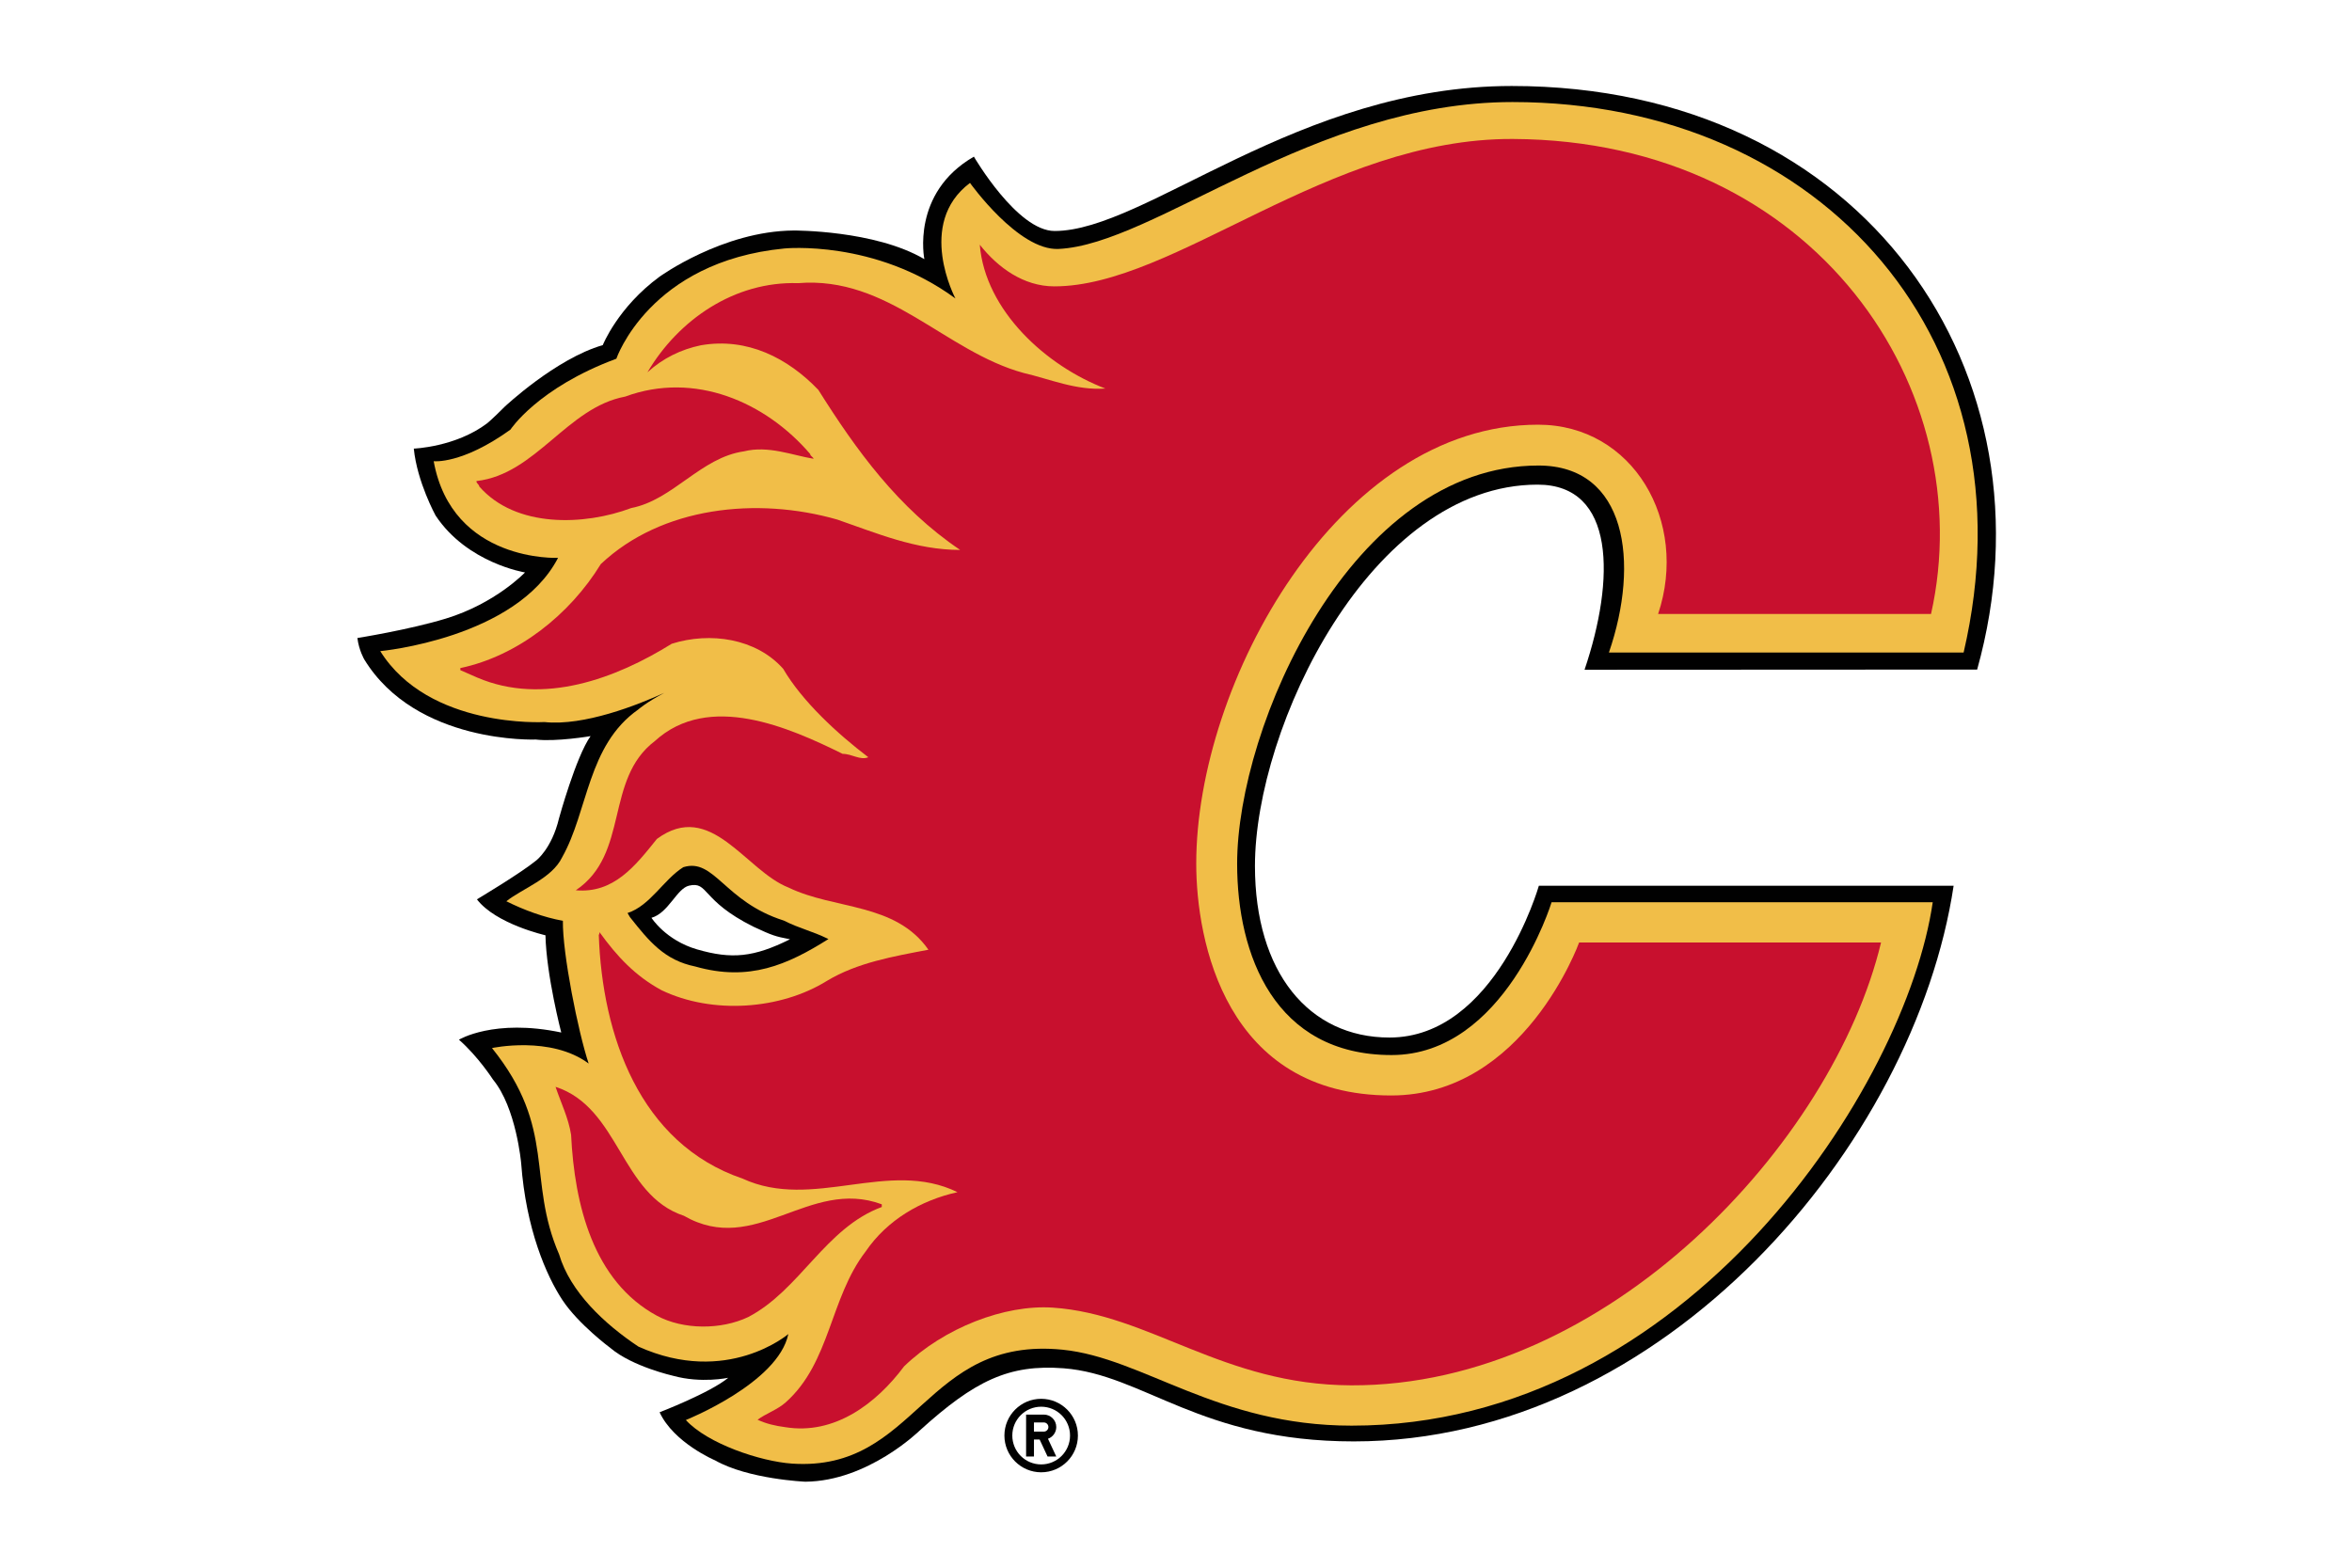
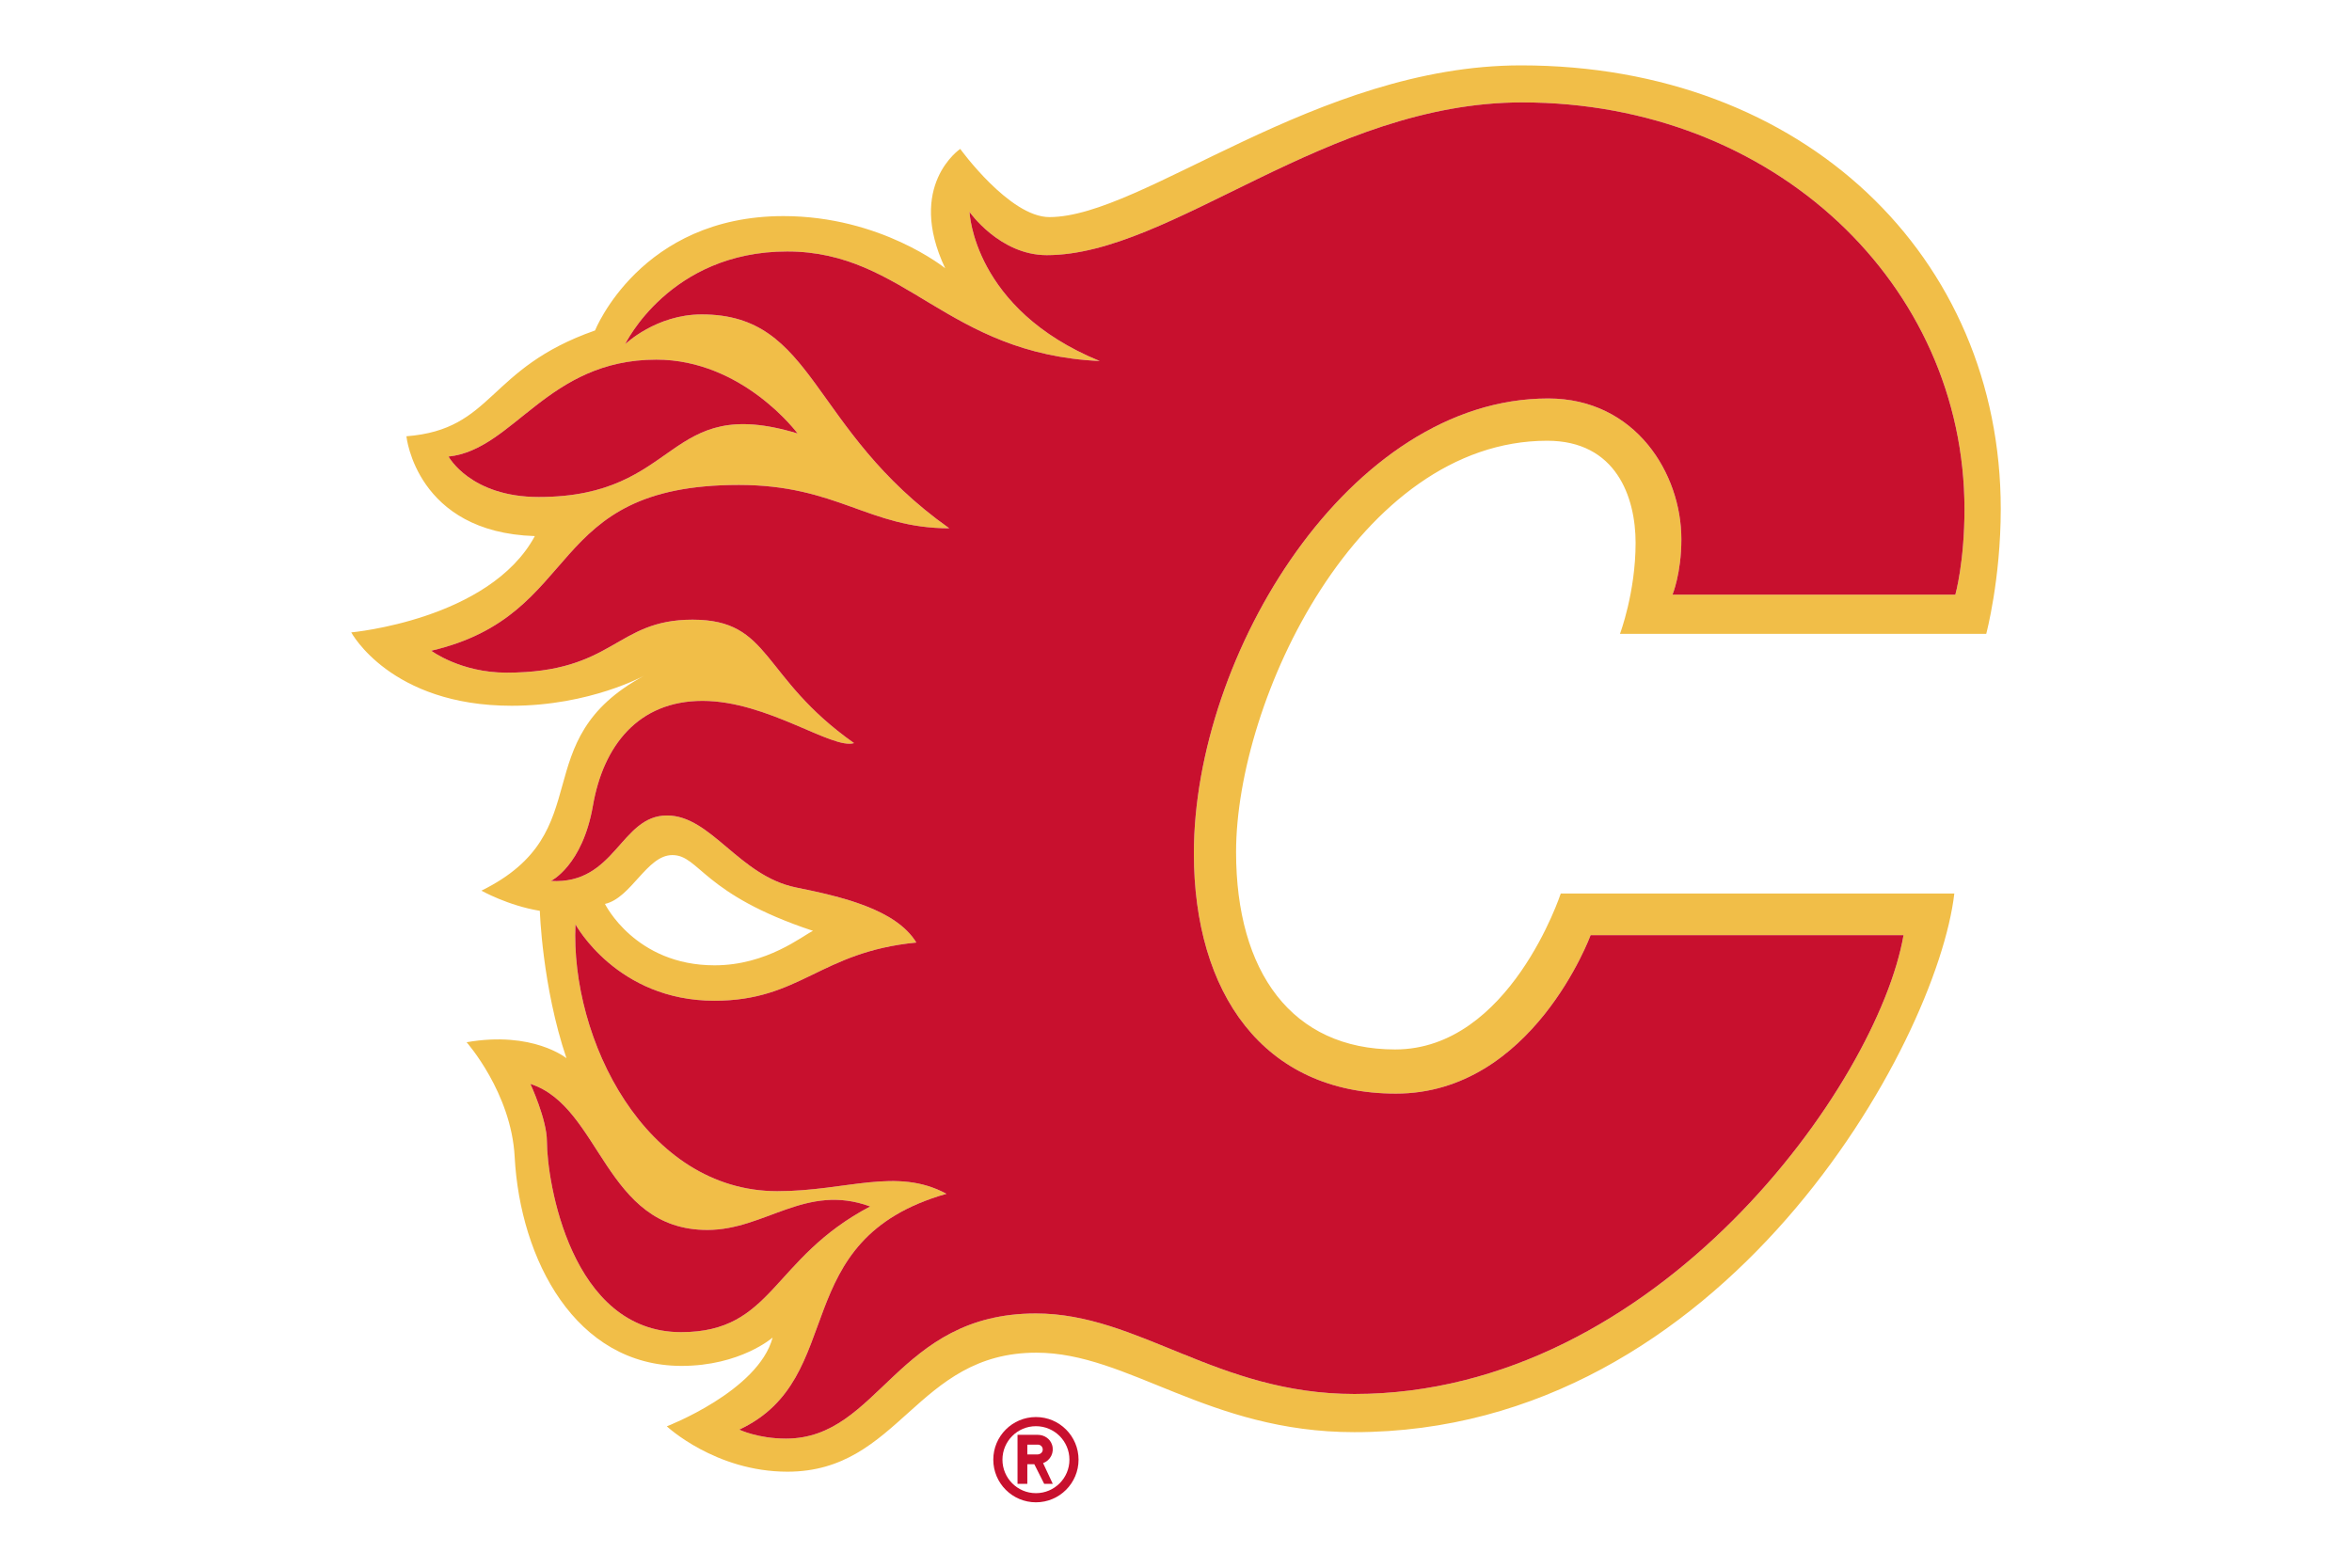
- <svg xmlns="http://www.w3.org/2000/svg" viewBox="0 0 960 640">
-   <path fill="#010101" d="M424.969 571.056c-8.282 0-15.005 6.714-15.005 15.001 0 8.278 6.723 15.001 15.005 15.001s14.995-6.723 14.995-15c0-8.288-6.713-15.002-14.995-15.002zm0 26.784a11.772 11.772 0 0 1-11.782-11.783c0-6.51 5.264-11.774 11.782-11.774 6.51 0 11.78 5.264 11.78 11.774 0 6.512-5.27 11.783-11.78 11.783zm6.164-15.26a5.085 5.085 0 0 0-5.09-5.082h-7.228v17.123h3.213v-6.954h2.305l3.246 6.954h3.554l-3.39-7.251a5.095 5.095 0 0 0 3.39-4.79zm-5.09 1.872h-4.015v-3.747h4.014c1.033 0 1.878.839 1.878 1.875a1.878 1.878 0 0 1-1.878 1.872z" />
-   <path fill="none" d="M782.61 105.683C745.565 56.877 686.76 30 617.026 30c-53.92 0-97.81 21.799-133.076 39.315-21.478 10.668-40.027 19.88-53.507 19.88-8.494 0-21.792-16.263-28.523-27.813l-2.56-4.393-4.402 2.54c-17.452 10.065-22.733 26.095-23.298 37.84-19.837-8.102-44.52-8.367-47.752-8.367-30.226.202-56.569 19.004-57.7 19.823-14.257 10.444-21.382 22.817-23.872 27.872-19.47 6.577-39.031 24.865-39.998 25.777-4.642 4.663-6.6 6.276-6.596 6.276-11.384 8.584-26.881 9.285-27.028 9.292l-5.443.191.546 5.42c1.461 14.534 9.194 28.71 9.742 29.665 8.59 12.947 21.32 19.522 30.093 22.703-5.169 3.78-13.07 8.554-23.169 11.632-14.504 4.426-35.198 7.735-35.406 7.767l-4.854.77.587 4.88c.7 5.837 3.163 10.201 3.5 10.775 20.477 33.493 64.323 35.19 72.906 35.19.543 0 .962-.006 1.242-.013 3.748.4 9.074.203 13.577-.215-4.473 10.448-8.246 23.947-8.822 26.05-2.446 10.27-7.274 14.227-7.585 14.473-6.182 5.048-23.405 15.335-23.578 15.438l-4.923 2.935 3.485 4.552c6.702 8.753 20.322 13.596 27.095 15.552.68 10.275 2.963 21.933 4.62 29.375a87.58 87.58 0 0 0-11.292-.757c-16.893 0-25.99 5.44-26.37 5.671l-5.924 3.62 5.22 4.574c7.26 6.362 12.896 15.09 12.952 15.177l.364.502c8.371 10.114 10.334 31.092 10.345 31.225 2.357 32.051 13.14 51.482 17.674 58.352 6.974 10.552 20.302 20.493 20.606 20.704 9.758 8.27 27.018 12.233 27.51 12.337 1.34.371 2.714.686 4.12.947-4.13 1.848-7.935 3.4-10.141 4.25l-5.085 1.958 2.284 4.945c6.152 13.326 22.51 20.973 24.965 22.06 14.6 8.138 37.95 9.208 38.942 9.249l.125.004h.127c27.317-.207 49.218-21.377 49.992-22.142 22.71-20.596 34.986-25.702 55.004-24.171 12.108.931 23.034 5.6 35.684 11.004 19.662 8.401 44.13 18.858 83.136 18.858 126.751 0 233.422-121.846 249.884-231.202l.882-5.863-179.066.004-1.06 3.696c-.167.583-17.163 58.284-56.057 58.284-30.728 0-49.819-24.885-49.819-64.945 0-52.887 45.472-150.568 110.268-150.568 7.562 0 12.988 2.438 16.59 7.459 7.751 10.805 6.882 34.323-2.27 61.38l-2.281 6.743 171.24-.089 1.042-3.728c16.919-60.598 6.236-122.21-29.308-169.037zm-496.7 276.99a30.97 30.97 0 0 1-12.12-6.768c1.944-1.717 3.544-3.705 4.965-5.471 1.156-1.436 2.9-3.606 3.64-3.9.504-.115.787-.139.919-.141.394.271 1.246 1.188 1.94 1.934 2.974 3.202 7.951 8.561 20.049 14.586.759.356 1.461.681 2.115.981-6.942 1.742-12.636 1.354-21.508-1.22z" />
-   <path fill="#010101" d="M807.001 273.346c33.565-120.215-45.366-238.242-189.975-238.242-87.149 0-149.426 59.196-186.583 59.196-15.282 0-32.935-30.35-32.935-30.35-25.777 14.867-20.22 41.843-20.22 41.843-20.208-11.89-53.345-11.688-53.345-11.688-28.941.195-54.719 18.837-54.719 18.837-17.044 12.488-23.194 27.945-23.194 27.945-19.24 5.561-40.075 25.19-40.075 25.19-5.141 5.161-7.135 6.746-7.135 6.746-12.883 9.714-29.925 10.319-29.925 10.319 1.373 13.662 8.917 27.353 8.917 27.353 12.889 19.427 36.477 23.203 36.477 23.203s-12.002 12.645-32.316 18.837c-15.025 4.586-36.095 7.927-36.095 7.927.594 4.957 2.785 8.72 2.785 8.72 21.222 34.71 70.008 32.728 70.008 32.728 8.317.987 22.382-1.391 22.382-1.391-5.946 8.324-12.874 33.519-12.874 33.519-2.974 12.49-9.322 17.247-9.322 17.247-6.55 5.346-24.193 15.867-24.193 15.867 7.735 10.103 27.97 14.67 27.97 14.67.385 16.458 6.444 39.687 6.444 39.687-27.47-5.782-41.753 2.943-41.753 2.943 7.927 6.946 13.886 16.264 13.886 16.264 9.512 11.493 11.502 34.105 11.502 34.105 1.982 26.966 10.306 46.003 16.84 55.911 6.56 9.922 19.649 19.624 19.649 19.624 8.914 7.556 25.57 11.312 25.57 11.312 11.511 3.183 22.47.805 22.47.805-7.399 6.141-28.018 14.074-28.018 14.074 5.766 12.488 22.608 19.624 22.608 19.624 13.678 7.75 36.879 8.725 36.879 8.725 25.568-.195 46.601-20.818 46.601-20.818 22.541-20.447 36.496-27.192 58.823-25.48 32.747 2.516 55.642 29.847 118.43 29.847 126.659 0 228.943-121.275 244.836-226.857H628.112s-17.68 61.984-60.964 61.984c-32.98 0-54.923-26.714-54.923-70.049 0-56.672 47.26-155.673 115.372-155.673 31.871 0 31.658 38.615 19.155 75.578l160.25-.082zM284.482 387.573c-12.783-3.724-18.577-12.885-18.577-12.885 6.948-1.951 10.316-11.954 15.332-13.124 8.052-1.876 4.794 6.045 26.222 16.724 7.852 3.661 8.921 3.993 14.998 5.164-14.804 7.353-23.768 8.248-37.975 4.121z" />
-   <path fill="#F1BE48" d="M617.341 41.66c-81.102 0-146.08 58.22-185.326 59.97-16.389.728-36.094-26.954-36.094-26.954-22.196 16.648-5.951 47.174-5.951 47.174-32.89-24.184-69.827-20.41-69.827-20.41-55.098 5.347-68.574 45.008-68.574 45.008-32.126 11.892-43.225 28.941-43.225 28.941-19.843 14.27-31.33 12.904-31.33 12.904 7.55 41.442 50.761 39.454 50.761 39.454-17.052 32.915-72.571 38.075-72.571 38.075 19.822 31.721 67.012 28.952 67.012 28.952 16.141 1.725 38.095-6.995 48.91-11.903-7.235 3.789-10.61 6.775-10.61 6.775-20.828 14.647-20.363 41.38-31.104 60.405-4.134 8.55-16.126 12.646-22.743 17.88 7.161 3.586 15.349 6.594 23.08 7.978-.197 13.262 6.23 45.429 10.518 58.27-15.47-11.5-39.453-6.316-39.453-6.316 26.578 33.08 14.08 53.5 27.414 84.279 4.496 15.224 18.388 28.311 32.353 37.597 36.195 16.294 61.183-5.121 61.183-5.121-4.15 20.04-41.823 35.1-41.823 35.1 8.82 9.655 30.475 16.936 43.421 17.798 51.137 3.36 53.775-52.289 110.464-46.494 32.875 3.366 62.998 30.992 117.86 30.992 137.245 0 226.38-138.933 237.184-213.674H633.296s-19.075 62.378-65.31 62.378c-47.877 0-63.035-41.058-63.035-78.075 0-56.277 46.734-162.595 122.985-162.595 35.949 0 41.471 39.434 28.764 76.34h144.777C830.82 140.377 744.439 41.66 617.34 41.66zM278.895 354.027c12.747-3.94 16.704 14.105 41.008 21.786 6.94 3.466 11.074 4.059 18.246 7.543-16.773 10.564-32.383 17.465-54.371 11.211-12.516-2.549-18.779-10.19-26.65-20.145l-.985-1.686c9.264-3.02 14.655-13.602 22.752-18.71z" />
+ <svg xmlns="http://www.w3.org/2000/svg" viewBox="0 0 960 640" xml:space="preserve">
+   <path fill="#F1BE48" d="M810.708 258.763s5.923-22.17 5.923-51.013c0-102.637-80.046-181.06-195.855-181.06-83.44 0-154.339 61.938-192.458 61.938-16.266 0-36.387-27.839-36.387-27.839s-22.144 14.882-6.146 48.721c0 0-26.218-21.29-66.033-21.29-58.327 0-76.878 46.692-76.878 46.692-44.368 15.537-41.097 40.365-76.989 43.2 0 0 3.97 39.245 52.418 40.743-18.496 34.213-74.934 39.316-74.934 39.316s15.992 29.954 65.498 29.954c31.95 0 54.205-12.356 54.205-12.356-49.587 26.69-17.663 63.734-66.569 87.835 0 0 10.792 6.093 23.843 8.235 0 0 .933 30.796 10.86 60.174 0 0-13.722-11.253-40.753-6.526 0 0 18.227 20.591 19.614 46.764 2.223 41.958 24.854 85.37 68.115 85.37 24.014 0 37.184-11.577 37.184-11.577-5.855 21.872-43.196 36.245-43.196 36.245s19.782 18.52 49.227 18.52c45.938 0 52.478-48.585 101.6-48.585 37.592 0 70.069 32.446 129.778 32.446 151.029 0 237.85-158.96 244.907-219.908H637.048s-20.837 63.673-67.605 63.673c-42.117 0-64.923-31.621-64.923-80.614 0-62.07 49.93-167.888 126.992-167.888 28.14 0 36.08 22.995 36.08 41.679 0 20.316-6.378 37.15-6.378 37.15h149.494zm-627.627-72.376c26.705-2.857 40.272-39.566 84.805-39.566 35.356 0 57.667 30.15 57.667 30.15-54.331-16.5-47.348 25.926-105.648 25.926-27.9 0-36.824-16.51-36.824-16.51zm94.894 357.458c-45.091 0-54.747-61.779-54.747-77.894 0-8.946-6.746-23.455-6.746-23.455 28.896 9.317 30.203 59.624 72.235 59.624 23.639 0 40.141-19.23 66.458-9.589-40.446 21.28-39.394 51.314-77.2 51.314zm353.944-381.17c-81.19 0-144.621 104.568-144.621 185.697 0 56.864 28.224 98.09 82.459 98.09 55.734 0 79.48-64.7 79.48-64.7h127.721C766.41 442.485 676.45 569.087 552.843 569.087c-56.238 0-88.008-32.867-130.056-32.867-56.828 0-63.834 51.09-101.963 51.09-11.505 0-19.084-3.672-19.084-3.672 45.082-21.136 18.569-77.47 84.572-96.274-20.45-11.047-40.744-1.072-69.03-1.072-53.959 0-84.553-62.332-82.395-108.929 0 0 16.89 31.186 56.711 31.186 35.215 0 43.003-19.934 82.417-23.76-8.31-13.572-30.448-18.712-49.107-22.482-23.252-4.705-34.656-29.39-52.663-29.39-19.017 0-21.019 28.286-47.37 26.727 0 0 12.879-6.228 17.136-30.74 4.236-24.41 18.437-42.778 44.755-42.778 26.47 0 52.943 19.976 61.817 17.242-38.394-27.107-33.55-50.386-65.915-50.386-31.554 0-31.833 21.63-75.955 21.63-18.712 0-30.695-8.953-30.695-8.953 62.845-14.72 45.297-67.685 125.554-67.685 40.274 0 52.955 17.699 85.876 17.699-57.326-40.62-54.436-87.313-101.036-87.313-18.663 0-31.253 12.164-31.253 12.164s18.145-37.861 66.148-37.861c48.443 0 64.881 41.78 127.56 44.726-51.708-21.181-53.142-60.863-53.142-60.863s12.348 17.637 31.53 17.637c51.051 0 114.116-62.355 194.02-62.355 103.22 0 180.555 74.665 180.555 166.07 0 21.67-3.728 34.886-3.728 34.886H682.655s3.619-8.726 3.619-22.623c0-26.95-18.863-57.465-54.355-57.465zm-385 206.342c10.732-2.385 17.125-19.935 27.475-19.935 11.174 0 12.092 15.91 57.45 30.932-4.179 1.92-18.721 14.074-40.184 14.074-32.445 0-44.742-25.071-44.742-25.071z" />
  <g fill="#C8102E">
-     <path d="M257.65 207.405c17.077-3.301 28.394-20.667 46.029-23.15 9.926-2.48 19.86 1.647 28.404 3.038-.276-.837-1.39-1.113-1.39-1.94-18.188-21.237-47.142-33.909-75.533-23.44-23.714 4.417-36.396 31.709-60.656 34.47-.258.825 1.1 1.379 1.1 2.202 14.892 17.088 42.999 15.988 62.047 8.82zM359.91 492.752v-1.102c-29.77-11.022-51.546 21.512-80.763 4.688-25.913-8.544-26.191-44.116-52.392-52.647 2.222 6.618 5.251 12.671 6.343 19.56 1.392 28.684 9.106 59.83 35.015 73.88 10.758 5.8 26.196 5.8 37.226.573 21.232-11.034 31.438-36.402 54.57-44.952z" />
-     <path d="M617.542 56.733c-75.673-.364-137.976 60.172-187.213 60.172-12.507 0-23.052-7.638-30.425-17.011 2.215 27.021 27.292 49.612 51.275 58.729-12.13.81-22.612-3.875-33.357-6.355-32.256-8.82-55.163-39.697-92.094-36.672-25.907-.823-48.795 14.899-61.475 36.403 6.349-5.801 13.795-9.368 21.791-11.037 19.01-3.308 35.546 5.236 47.965 18.196 15.44 24.536 32.534 48.247 57.893 65.348-18.194 0-34.188-6.895-50.167-12.4-32.829-9.387-71.698-5.253-96.514 18.183-12.677 20.684-33.91 37.502-57.33 42.453v.843l6.881 3.02c27.03 11.588 56.798.277 79.399-13.791 15.722-4.958 34.47-2.189 45.493 10.217 7.714 13.225 22.071 26.468 34.742 36.1-3.316 1.385-6.626-1.377-10.475-1.377-21.776-10.74-54.592-25.355-76.641-5.228-20.674 15.716-10.207 46.046-32.267 60.925 15.45 1.378 24.269-9.928 33.09-20.95 22.058-16.269 36.111 12.96 53.76 19.848 18.754 9.092 43.568 6.06 57.076 25.368-14.351 2.75-28.96 5.24-41.367 12.684-19.02 11.845-46.865 13.79-67.545 3.856-10.746-5.807-18.191-13.79-25.346-23.719 0 .29 0 .837-.289 1.109 1.386 40.816 16.533 85.197 58.73 99.529 28.675 13.225 59.527-8.28 87.674 5.518-14.896 3.314-28.675 11.297-37.508 24.253-14.608 19.024-14.332 45.222-32.527 61.49-3.308 3.028-8.266 4.681-11.563 7.162 3.58 1.654 7.153 2.49 11.287 3.031 20.132 3.31 37.22-9.658 48.52-24.82 16.282-15.71 40.981-25.297 60.667-23.977 39.736 2.674 69.35 31.533 121.813 31.723 104.476.394 196.688-99.158 216.28-180.778H644.532s-22.435 62.443-76.705 62.443c-67.733 0-79.567-63.26-79.567-94.666 0-73.747 57.837-179.178 139.55-179.178 38.772 0 61.59 39.592 48.971 77.281h111.396c20.365-90.87-46.658-193.32-170.636-193.925z" />
+     <path d="M798.102 242.763s3.728-13.217 3.728-34.886c0-91.405-77.336-166.07-180.556-166.07-79.903 0-142.968 62.355-194.019 62.355-19.182 0-31.53-17.637-31.53-17.637s1.434 39.681 53.141 60.863c-62.678-2.946-79.116-44.726-127.559-44.726-48.003 0-66.148 37.861-66.148 37.861s12.59-12.164 31.253-12.164c46.6 0 43.71 46.692 101.036 87.312-32.92 0-45.602-17.698-85.876-17.698-80.257 0-62.71 52.965-125.554 67.685 0 0 11.983 8.952 30.695 8.952 44.122 0 44.401-21.629 75.955-21.629 32.364 0 27.521 23.279 65.915 50.386-8.874 2.734-35.348-17.242-61.817-17.242-26.318 0-40.52 18.369-44.755 42.777-4.257 24.513-17.135 30.74-17.135 30.74 26.35 1.56 28.352-26.727 47.37-26.727 18.006 0 29.41 24.685 52.663 29.39 18.658 3.77 40.797 8.91 49.106 22.484-39.414 3.825-47.202 23.759-82.417 23.759-39.821 0-56.711-31.186-56.711-31.186-2.158 46.597 28.436 108.929 82.394 108.929 28.287 0 48.58-9.975 69.03 1.071-66.002 18.804-39.489 75.139-84.57 96.275 0 0 7.578 3.672 19.083 3.672 38.13 0 45.135-51.09 101.963-51.09 42.048 0 73.818 32.867 130.056 32.867 123.607 0 213.567-126.602 224.115-187.324h-127.72s-23.747 64.7-79.481 64.7c-54.235 0-82.46-41.226-82.46-98.09 0-81.13 63.432-185.697 144.622-185.697 35.492 0 54.355 30.515 54.355 57.464 0 13.898-3.62 22.623-3.62 22.623h115.448z" />
+     <path d="M325.553 176.97s-22.311-30.149-57.667-30.149c-44.533 0-58.1 36.71-84.805 39.567 0 0 8.924 16.509 36.824 16.509 58.3 0 51.317-42.426 105.648-25.927zM355.175 492.531c-26.317-9.64-42.82 9.59-66.458 9.59-42.032 0-43.339-50.308-72.235-59.625 0 0 6.746 14.509 6.746 23.455 0 16.115 9.656 77.894 54.747 77.894 37.805 0 36.754-30.033 77.2-51.314z" />
+   </g>
+   <g fill="#C8102E">
+     <path d="M422.83 578.501c-9.615 0-17.404 7.788-17.404 17.403 0 9.612 7.79 17.407 17.404 17.407 9.604 0 17.393-7.795 17.393-17.407 0-9.615-7.79-17.403-17.393-17.403zm0 31.075c-7.556 0-13.666-6.124-13.666-13.672 0-7.554 6.11-13.668 13.666-13.668 7.54 0 13.671 6.114 13.671 13.668 0 7.548-6.131 13.672-13.67 13.672z" />
+     <path d="M429.404 589.828c-.777-2.478-3.206-4.065-5.802-4.065h-8.287v20h4v-8h2.852l4.03 8h3.501l-3.952-8.467a5.951 5.951 0 0 0 3.658-7.468zm-5.934 3.935h-4.155v-4h4.292a1.995 1.995 0 0 1 1.988 2.258c-.124 1.025-1.092 1.742-2.125 1.742z" />
  </g>
</svg>
